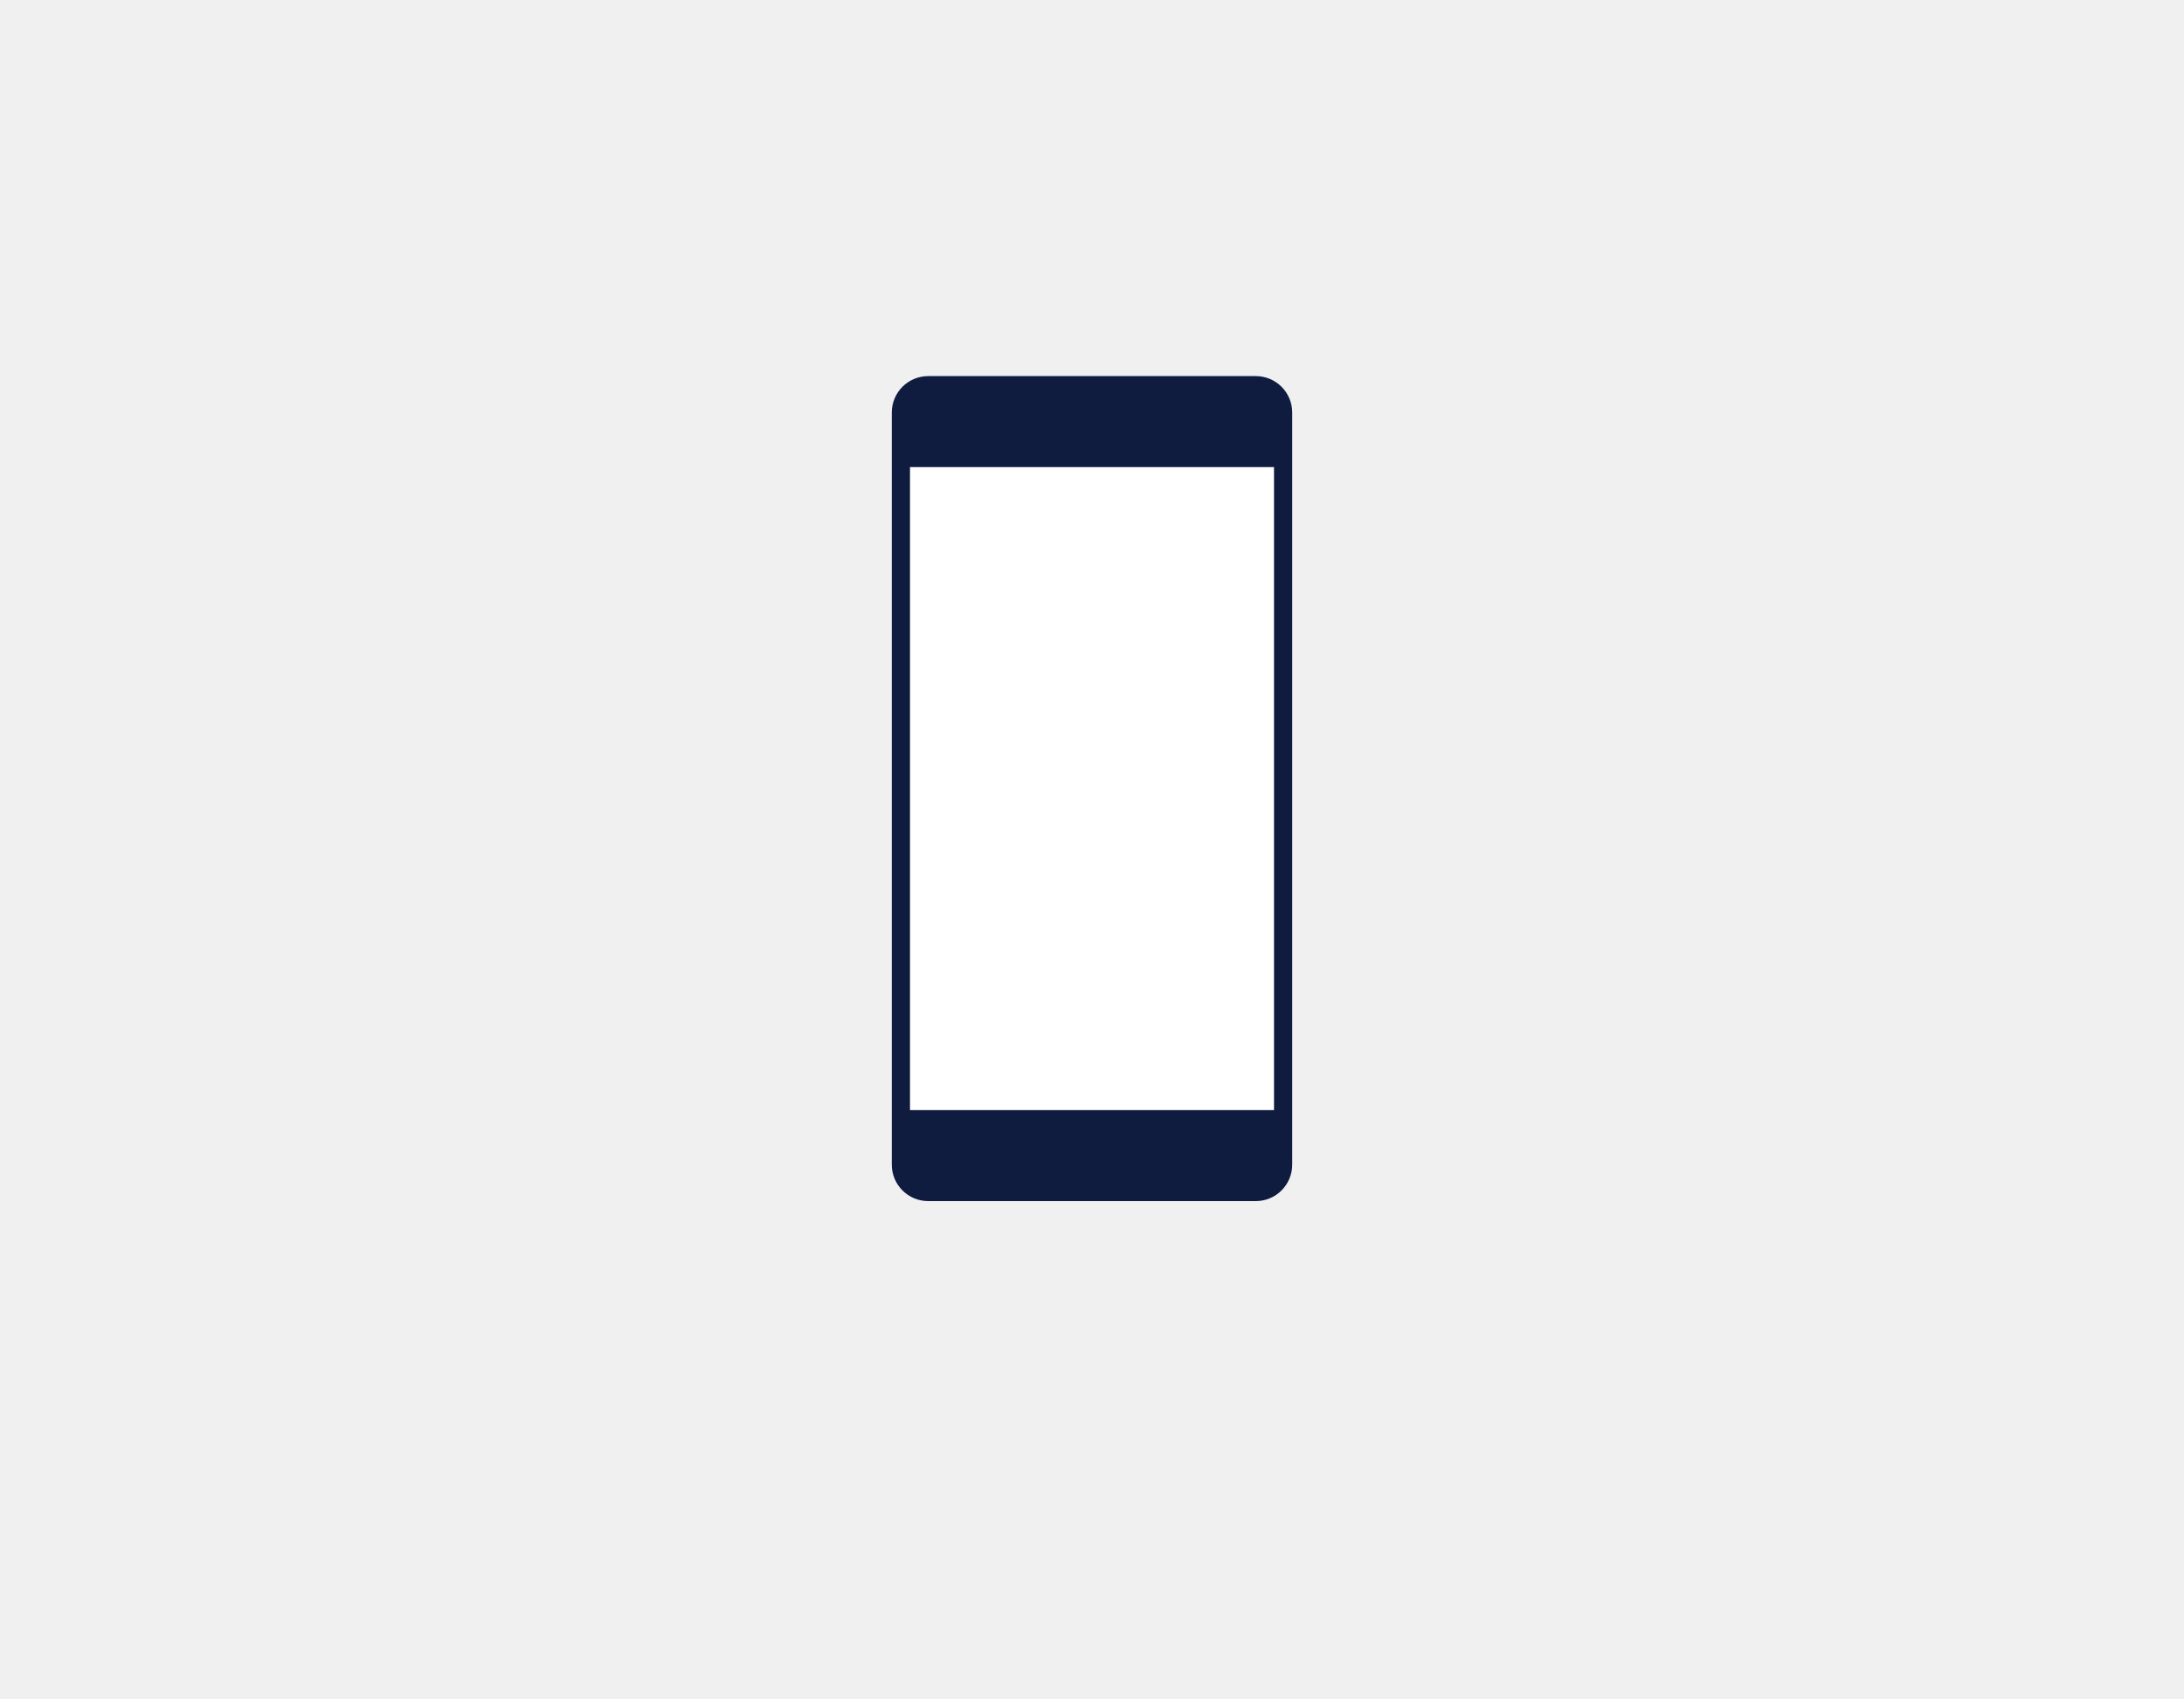
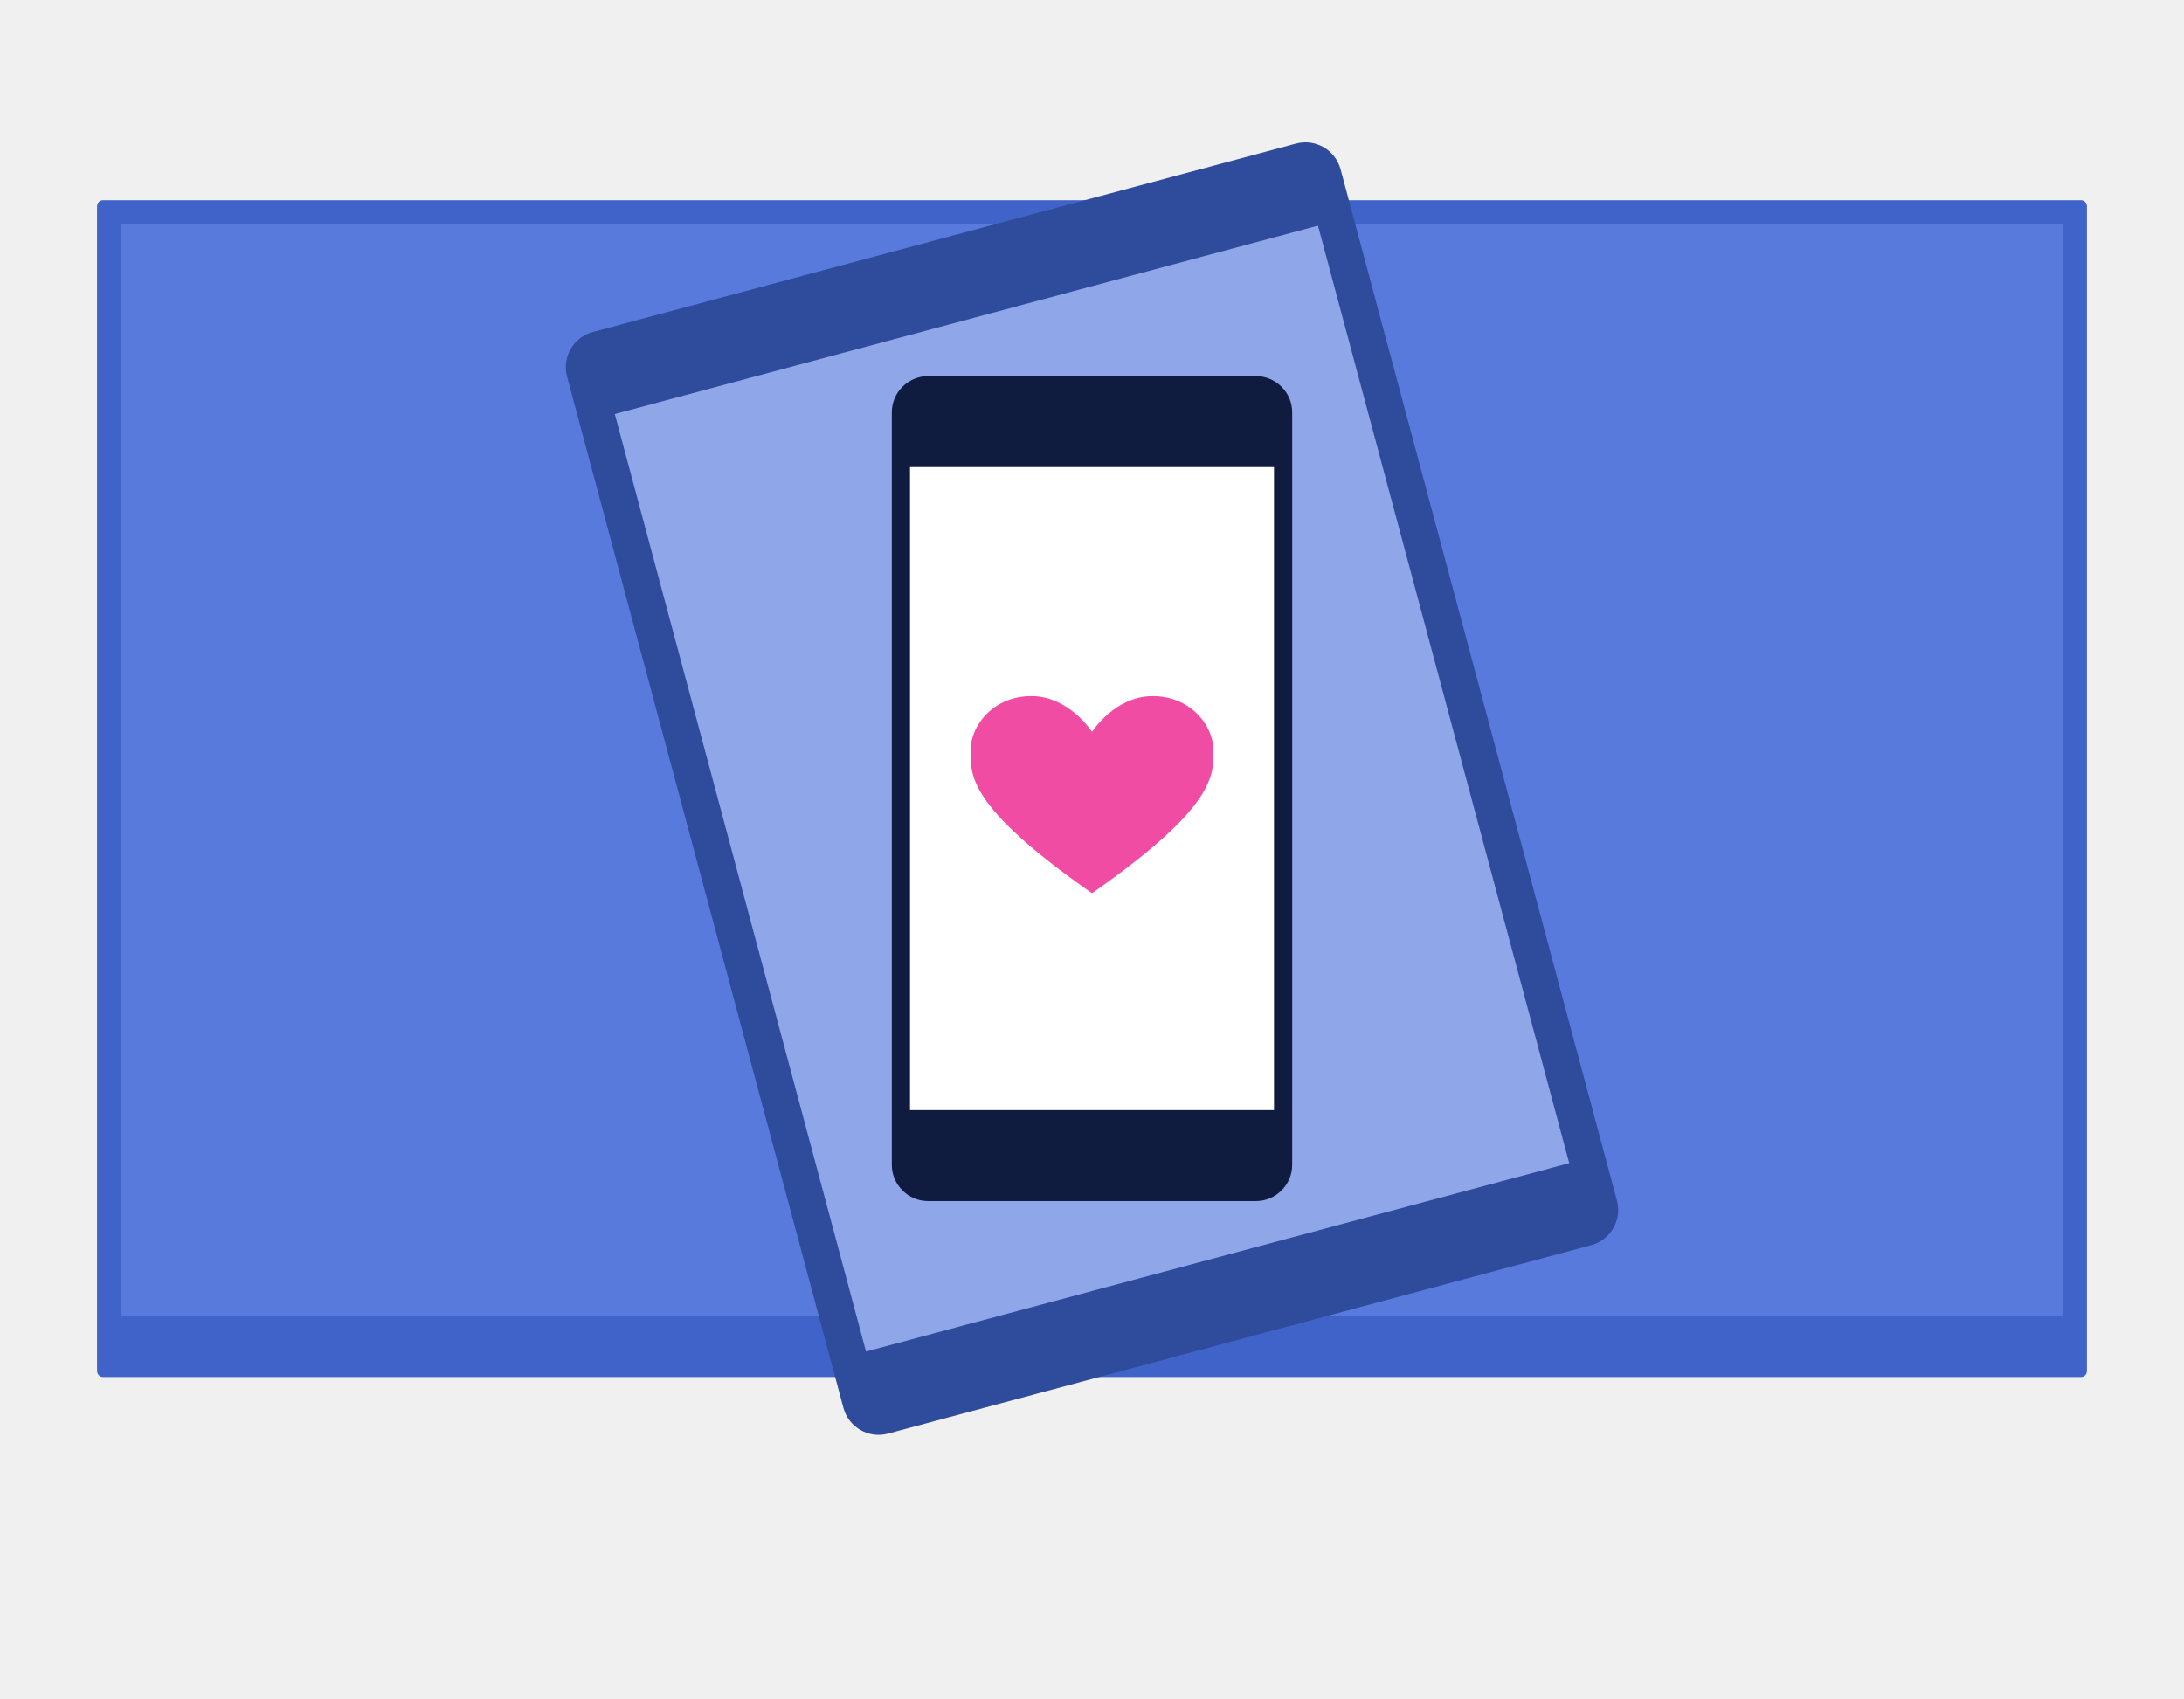
<svg xmlns="http://www.w3.org/2000/svg" xmlns:xlink="http://www.w3.org/1999/xlink" viewBox="-20 30 360 280" width="360" height="280">
  <defs>
    <style>
      .u-hidden {
        visibility: hidden;
      }

      .u-fillDark {
        fill: #0F1C3F;
      }

+       .u-fillDark25 {
+         fill: #3f63c9;
+       }
+ 
+       .u-fillDark50 {
+         fill: #2f4b9b;
+       }
+ 
      .u-fillMid {
        fill: #DBE5EA;
      }

      .u-fillLight {
        fill: white;
+       }
+ 
+       .u-fillLight25 {
+         fill: #587add;
+       }
+ 
+       .u-fillLight50 {
+         fill: #8fa6e8;
      }

      .u-strokeMid {
        fill: none;
        stroke: #DBE5EA;
      }
    </style>
    <mask id="screenMask">
      <rect id="screenMaskMain" class="u-fillLight" x="130" y="107" width="60" height="106" rx="0" transform="rotate(0)" />
      <polygon id="screenMaskPointer" class="u-fillLight" points="160 160 160 160 160 160" />
    </mask>
  </defs>
  <symbol id="icon-wineGlass" viewBox="-10 -10 60 96">
    <path d="M40,15.61A42.17,42.17,0,0,0,36.58,0H3.42A42.17,42.17,0,0,0,0,15.61C0,27.28,7.5,39,20,39S40,27.28,40,15.61Z" fill="#fff" stroke="#7cbada" stroke-width="3" />
    <path d="M4.84,19.43C6.18,27.36,11.63,34.5,20,34.5s13.82-7.14,15.16-15.07H4.84Z" fill="#a5375c" />
    <g fill="#7cbada">
      <rect x="17" y="39" width="6" height="37" />
      <path d="M38.5,73.89h0A2.11,2.11,0,0,1,36.39,76H3.61A2.11,2.11,0,0,1,1.5,73.89h0a2.11,2.11,0,0,1,1.88-2.1L20,70l16.62,1.8A2.11,2.11,0,0,1,38.5,73.89Z" />
    </g>
  </symbol>
  <symbol id="icon-wineBottle" viewBox="-10 -10 60 150">
    <path d="M39.79,52.51C39.79,48.38,35,38.34,27,33.89V27H13v6.89C5,38.34.21,48.38,0.21,52.51L0,125a4.89,4.89,0,0,0,4.81,5H35.15A4.89,4.89,0,0,0,40,125Z" fill="#a5375c" />
    <rect x="3" y="56" width="34" height="48" fill="#f8e9df" />
    <path d="M27,4c0-2.74-2-4-4.66-4H17.66C15,0,13,1.25,13,4V28H27V4Z" fill="#9caab1" />
  </symbol>
  <symbol id="icon-umbrella" viewBox="-20 -20 300 270">
    <polygon points="177.24 191.13 169.99 195.41 136.26 138.28 140.43 137.04 143.51 134 177.24 191.13" fill="#c5ced3" />
    <g fill="#767c7f" stroke="#63676a">
      <path d="M208.1,223.45c-8.4,5-19.73,1.39-25.25-8l-8.79-14.88,5.89-3.48L188.73,212c3.61,6.11,10.73,8.6,15.88,5.56S211,207.08,207.43,201a3.42,3.42,0,1,1,5.89-3.48C218.84,206.85,216.5,218.49,208.1,223.45Z" />
      <path d="M77.13,24.8l0.82-.25a24.68,24.68,0,0,1,3.51-.87l-1.92-3.25a4.33,4.33,0,1,0-7.46,4.4L74,28.13a21.07,21.07,0,0,1,2.67-2.85Z" />
    </g>
    <g fill="#35c98d">
      <path d="M205.24,85.17C192,68.21,177.32,54.69,161.55,45a122.54,122.54,0,0,0-40-16,106.7,106.7,0,0,0-29.05-1.91A75.59,75.59,0,0,0,83,28.36l57.22,101.75C144.55,124.24,166.39,97,205.24,85.17Z" />
      <path d="M50.7,109c0.23,18.69,4.31,38.35,12.12,58.45,5.54-4.91,31.84-26.63,71.28-33.71L76.88,32C73.5,35.74,64.06,47.34,57.54,66A125.06,125.06,0,0,0,50.7,109Z" />
      <path d="M7.43,189.08s17.12-15.25,49.15-18.32c-8-20.49-12.14-40.56-12.36-59.65a127.75,127.75,0,0,1,7-44A107.53,107.53,0,0,1,69.19,34.52C-18.5,91.58,7.43,189.08,7.43,189.08Z" />
      <path d="M88.37,23a103.24,103.24,0,0,1,37.33,1,125.22,125.22,0,0,1,40.94,16.35c16.1,9.9,31.09,23.68,44.56,41,4.08-5.42,21.5-27.14,45-36.48C256.15,44.85,179.54-29.36,88.37,23Z" />
    </g>
  </symbol>
  <symbol id="icon-rocket" viewBox="0 -40 158 400">
    <g fill="#c5ced3">
      <path d="M79.23,140.91c22.2,0,43.95-5.56,62-15.74-0.23-3.37-.59-6.64-1.12-9.79C129.12,49.44,96.5,14.2,83.28,2.3A8.37,8.37,0,0,0,72,2.43c-12.85,12-44,46.93-54.26,112.67-0.49,3.15-.83,6.44-1,9.82C35,135.39,56.55,140.91,79.23,140.91Z" />
      <path d="M157.32,269.87l-4-41.4a4.72,4.72,0,0,0-2-3.43l-22.43-15.51c6.91-24.34,13-53.07,12.66-77.66-18.51,9.85-39.84,15-62.32,15a132.41,132.41,0,0,1-62.79-15.29C16.18,156,22,184.54,28.63,208.87l-22.54,16A4.3,4.3,0,0,0,4.29,228L0.67,270.47a4.3,4.3,0,0,0,6.66,4l34.75-22.92c1,2.77,1.87,5.16,2.59,7.07A8.37,8.37,0,0,0,52.59,264l52.21-.5a8.36,8.36,0,0,0,7.71-5.31c0.69-1.77,1.53-4,2.49-6.49l35.07,22.57A4.72,4.72,0,0,0,157.32,269.87Z" />
    </g>
    <path d="M79.08,319.83c34.23-19,31.72-50.91,31.72-50.91-20,35.48-31.72,35.91-31.72,35.91H78.92s-11.69-.43-31.72-35.91c0,0-2.5,31.91,31.72,50.91h0.17Z" fill="#f26941" />
    <circle cx="79" cy="79" r="28" fill="#456bd9" />
  </symbol>
  <symbol id="icon-social" viewBox="0 -10 110 120">
    <path d="M40,78.44h0c0-4.54-7.52-8.33-12.62-9a7.56,7.56,0,0,1-.84-3.07H26.43c2-1.84,3.46-4.91,4.29-8.62A8.86,8.86,0,0,0,22.56,47c-4.81-.27-9.46,3.72-9.26,9.77,0.13,4,1.53,7.53,3.84,9.59,0,0,.38,2.86-0.53,3.14C11.63,70.38,5,74.06,5,78.44H5c0,5-.54,7.88,3.08,7.53H35.63C40.57,86,40,83.46,40,78.44Z" fill="#f26941" />
    <path d="M105,78.44c0-4.55-7.52-8.33-12.62-9a7.51,7.51,0,0,1-.8-2.75c2.41-2,3.73-5.69,4.1-10.16A8.82,8.82,0,0,0,86.12,47c-4.8.41-8.87,5-7.85,11a14.11,14.11,0,0,0,4.3,8.36h0s0,2.86-.95,3.15c-5,.87-11.58,4.55-11.58,8.93,0,5-.54,7.88,3.08,7.53h27.52C105.57,86,105,83.46,105,78.44Z" fill="#35c98d" />
    <path d="M72.48,86.44c0-4.55-7.52-8.33-12.62-9a7.51,7.51,0,0,1-.8-2.75c2.41-2,3.73-5.69,4.1-10.16A8.82,8.82,0,0,0,53.62,55c-4.8.41-8.87,5-7.85,11a14.11,14.11,0,0,0,4.3,8.36h0s0,2.86-.95,3.15c-5,.87-11.58,4.55-11.58,8.93,0,5-.54,7.88,3.08,7.53H68.13C73.07,94,72.48,91.46,72.48,86.44Z" fill="#456bd9" />
    <path d="M81,21C81,10.51,72.12,2,55,2S29,10.51,29,21c0,6.52,3.43,12.27,10.14,15.69-0.76,2.26-2.34,6-5.05,8.06,0,0,6.07,1.36,11.46-5.78a38.35,38.35,0,0,0,5.75.87L55,49.76l3.7-9.92A38.35,38.35,0,0,0,64.45,39c5.39,7.14,11.46,5.78,11.46,5.78-2.71-2.08-4.3-5.8-5.05-8.06C77.57,33.27,81,27.52,81,21Z" fill="#B0D6E9" />
  </symbol>
  <symbol id="icon-barGraph" viewBox="-50 -30 190 160">
    <rect x="0" y="20" width="30" height="80" fill="#F26941" rx="4" />
    <rect x="35" y="0" width="30" height="100" fill="#35C98D" rx="4" />
    <rect x="70" y="40" width="30" height="60" fill="#456BD9" rx="4" />
    <polyline points="-10 -5 -10 110 105 110" fill="none" stroke="#DBE5EA" stroke-width="10" stroke-linecap="round" />
  </symbol>
  <symbol id="icon-orbits" viewBox="-10 -10 120 120">
    <g fill="none" stroke="#0F1C3F">
      <circle cx="50" cy="50" r="48" />
      <circle cx="50" cy="50" r="38" />
      <circle cx="50" cy="50" r="28" />
    </g>
    <circle cx="50" cy="50" r="18" fill="#E2C733" />
    <circle cx="16" cy="16" r="5" fill="#F26941" />
    <circle cx="77" cy="23" r="5" fill="#456BD9" />
    <circle cx="31" cy="69" r="5" fill="#F14CA3" />
  </symbol>
  <symbol id="icon-trees" viewBox="-10 -20 103 115">
    <polygon points="35,70 59,10 83,70" fill="#249579" />
    <polygon points="0,70 30,0 60,70" fill="#35C98D" />
    <g id="limbs" stroke="#DBE5EA" stroke-width="3">
      <line x1="30" y1="30" x2="30" y2="70" />
      <line x1="30" y1="45" x2="40" y2="37" />
      <line x1="21" y1="44" x2="30" y2="50" />
      <line x1="30" y1="55" x2="40" y2="47" />
    </g>
  </symbol>
  <symbol id="icon-heart" viewBox="0 0 60 60">
    <path d="M30,47.25C50.77,32.73,50,27.62,50,23.61s-3.75-8.86-10-8.86-10,5.9-10,5.9-3.75-5.9-10-5.9-10,4.84-10,8.86S9.23,32.73,30,47.25Z" fill="#f14ca3" />
  </symbol>
+   <g class="js-hide">
+     <rect class="u-fillDark25" x="-4" y="63" width="328" height="194" rx="1" />
+     <rect class="u-fillLight25" x="0" y="67" width="320" height="180" />
+     <g transform="rotate(-15 160 160)">
+       <rect class="u-fillDark50" x="94" y="66" width="132" height="188" rx="6" />
+       <rect class="u-fillLight50" x="100" y="80" width="120" height="160" />
+     </g>
+   </g>
  <g id="keyboard" class="u-hidden js-scaleIn">
    <polygon class="u-fillMid" points="67 216 253 216 283 256 37 256" />
    <rect class="u-fillDark" x="37" y="256" width="246" height="4" />
    <polygon class="u-fillLight" points="128 241 192 241 198 256 198 258 122 258 122 256" />
  </g>
  <path id="headphones" class="u-hidden u-fillDark js-scaleIn" d="M248,138.94a88,88,0,1,0-176,0V205a16,16,0,0,0,16,16h8a8,8,0,0,0,8-8V173a8,8,0,0,0-8-8H88V138.94a72,72,0,1,1,144,0V165h-8a8,8,0,0,0-8,8v40a8,8,0,0,0,8,8h8a16,16,0,0,0,16-16V138.94Z" />
  <path id="watchband" class="u-hidden u-fillMid js-scaleIn" d="M188,148H178V130l-3.4-18.72a4,4,0,0,0-3.94-3.28H149.34a4,4,0,0,0-3.94,3.28L142,130v60l3.4,18.72a4,4,0,0,0,3.94,3.28h21.32a4,4,0,0,0,3.94-3.28L178,190V157h10a2,2,0,0,0,2-2v-5A2,2,0,0,0,188,148Z" />
  <rect id="bezel" class="u-fillDark" x="127" y="92" width="66" height="136" rx="6" transform="rotate(0)" />
  <g id="screen" mask="url(#screenMask)">
    <rect class="u-fillLight" width="100%" height="100%" />
    <svg id="screenContent" x="130" y="107" width="60" height="106">
      <use class="js-carouselItem u-hidden" xlink:href="#icon-wineGlass" />
      <use class="js-carouselItem u-hidden" xlink:href="#icon-umbrella" />
      <use class="js-carouselItem u-hidden" xlink:href="#icon-rocket" />
      <use class="js-carouselItem u-hidden" xlink:href="#icon-social" />
      <use class="js-carouselItem u-hidden" xlink:href="#icon-barGraph" />
      <use class="js-carouselItem u-hidden" xlink:href="#icon-orbits" />
      <use class="js-carouselItem u-hidden" xlink:href="#icon-trees" />
-       <use class="js-carouselItem u-hidden" xlink:href="#icon-heart" />
+       <use class="js-carouselItem js-hide" xlink:href="#icon-heart" />
    </svg>
  </g>
  <g id="remote" class="u-hidden js-scaleIn">
    <rect class="u-fillDark" x="236" y="216" width="36" height="88" rx="4" />
    <circle class="u-strokeMid" stroke-width="4" cx="254" cy="242" r="9" />
    <circle class="u-fillMid" cx="245" cy="264" r="3" />
    <circle class="u-fillMid" cx="254" cy="264" r="3" />
    <circle class="u-fillMid" cx="263" cy="264" r="3" />
  </g>
</svg>
